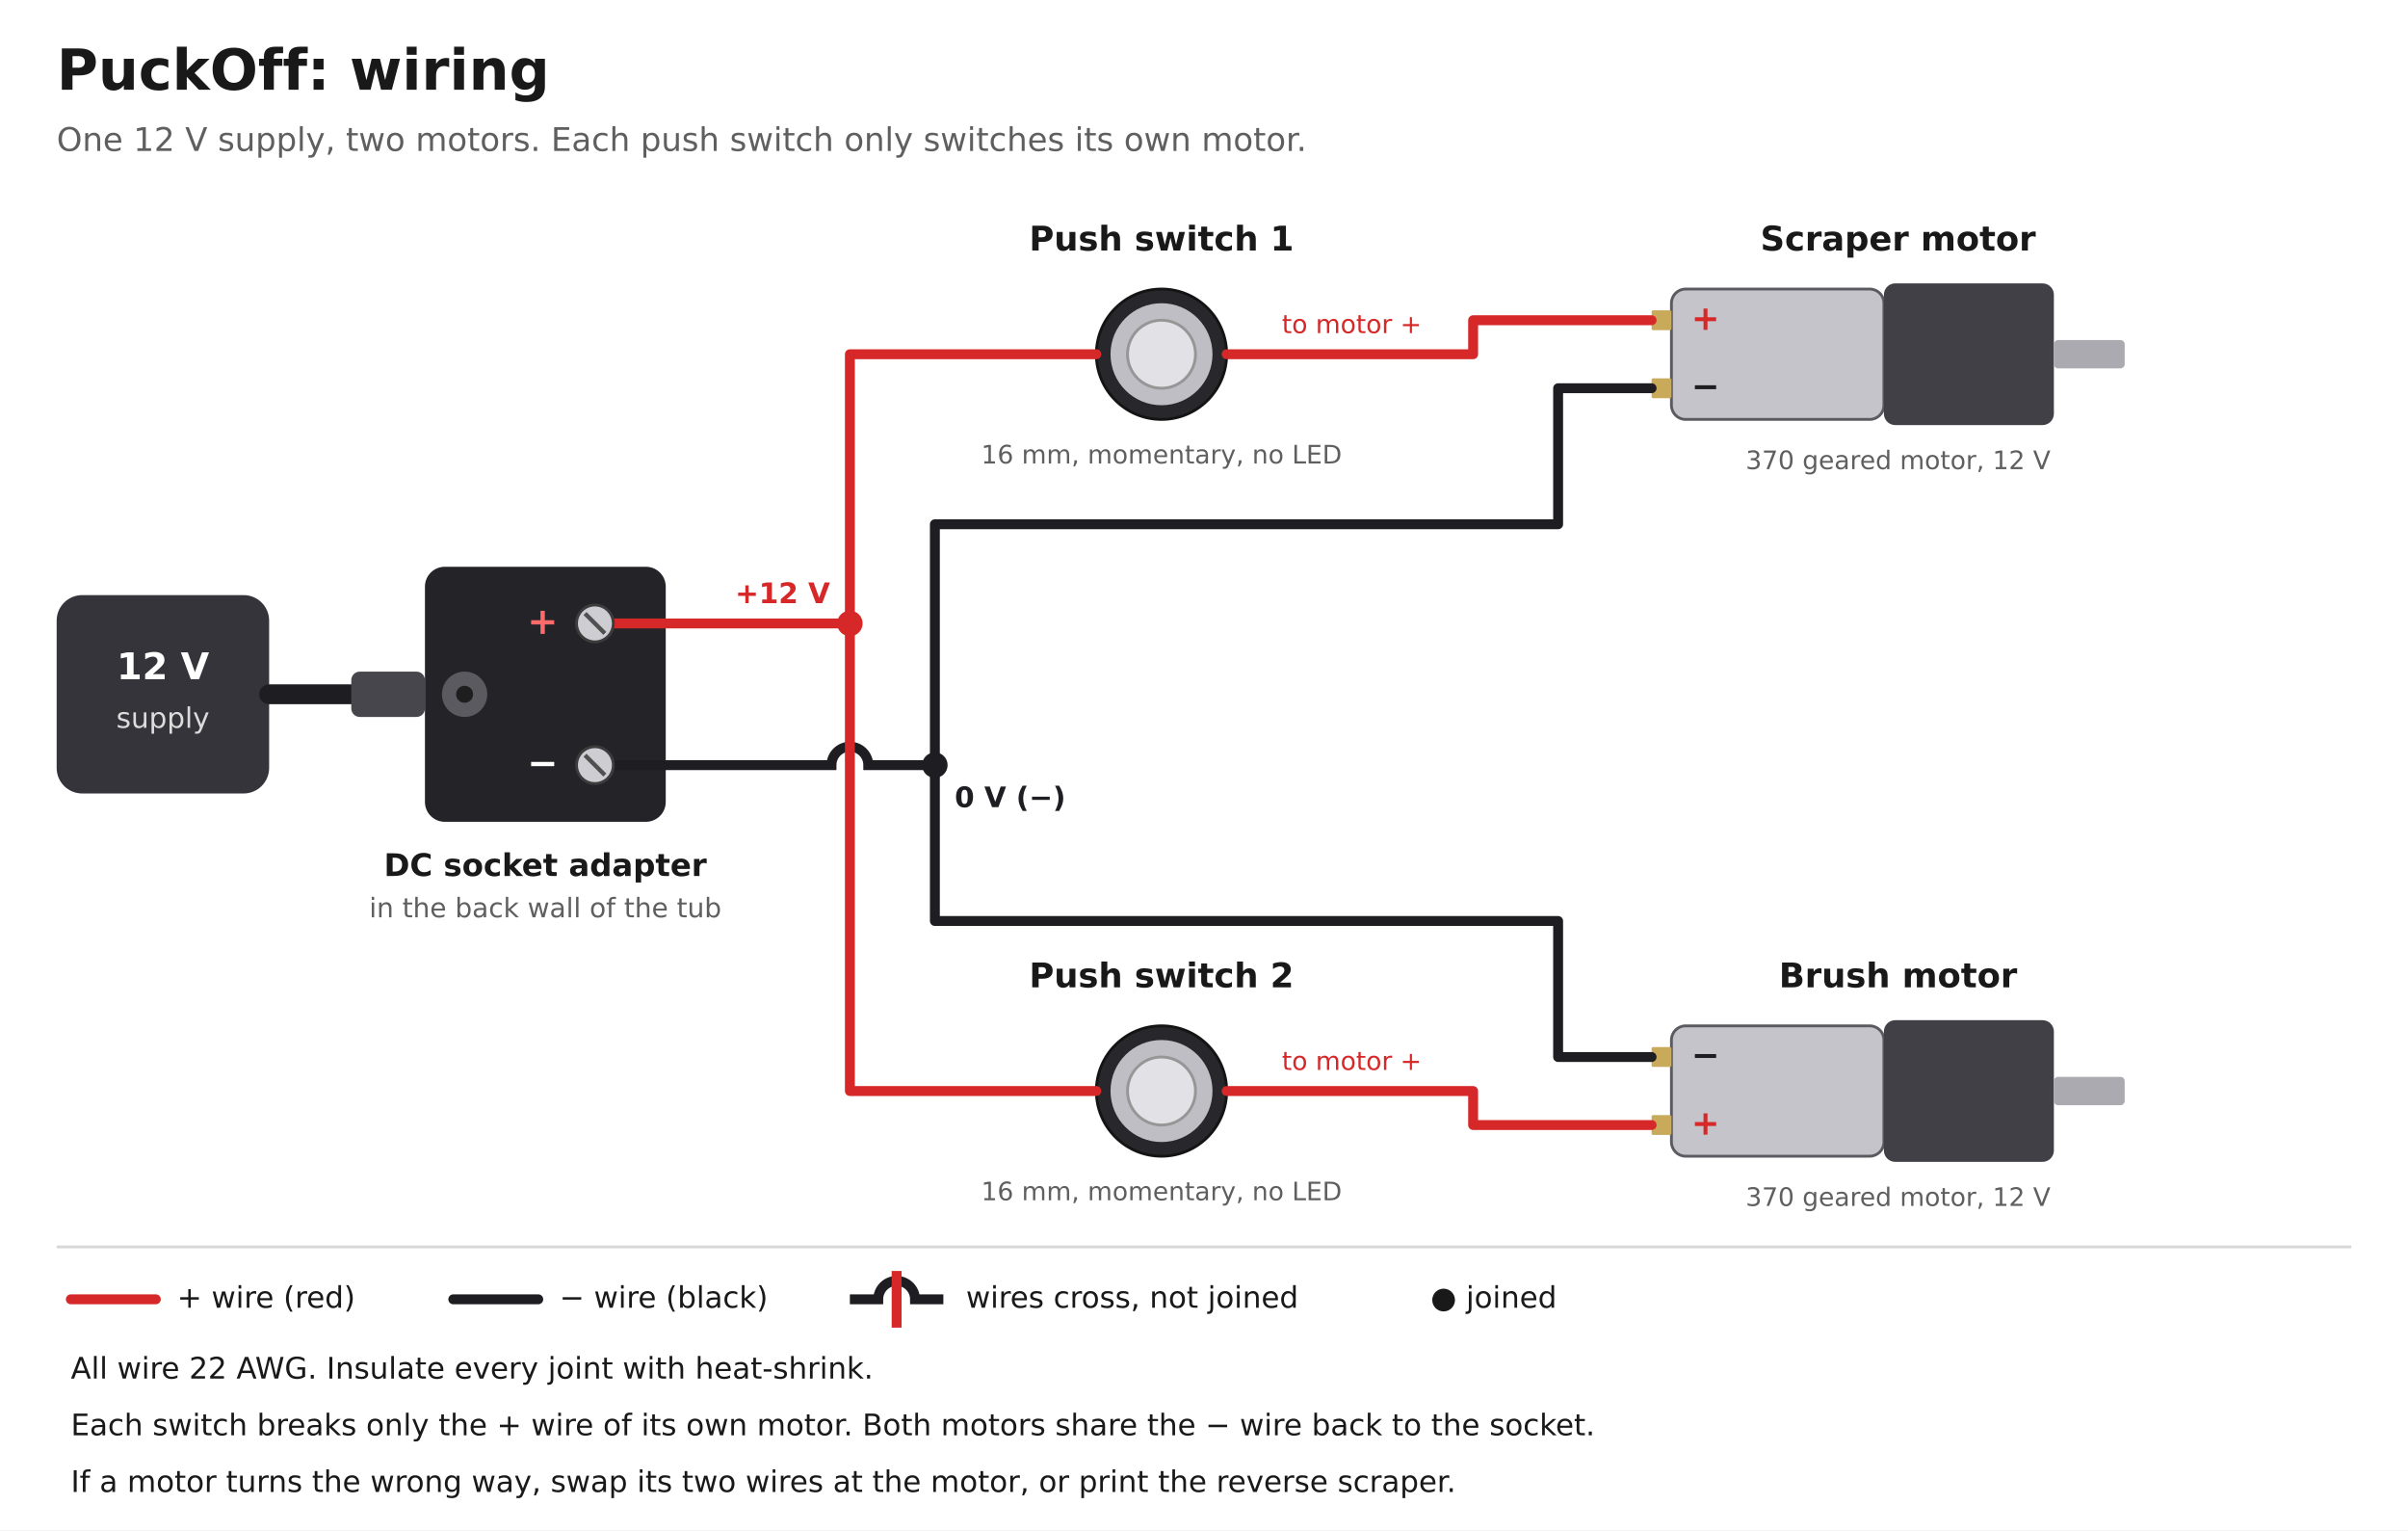
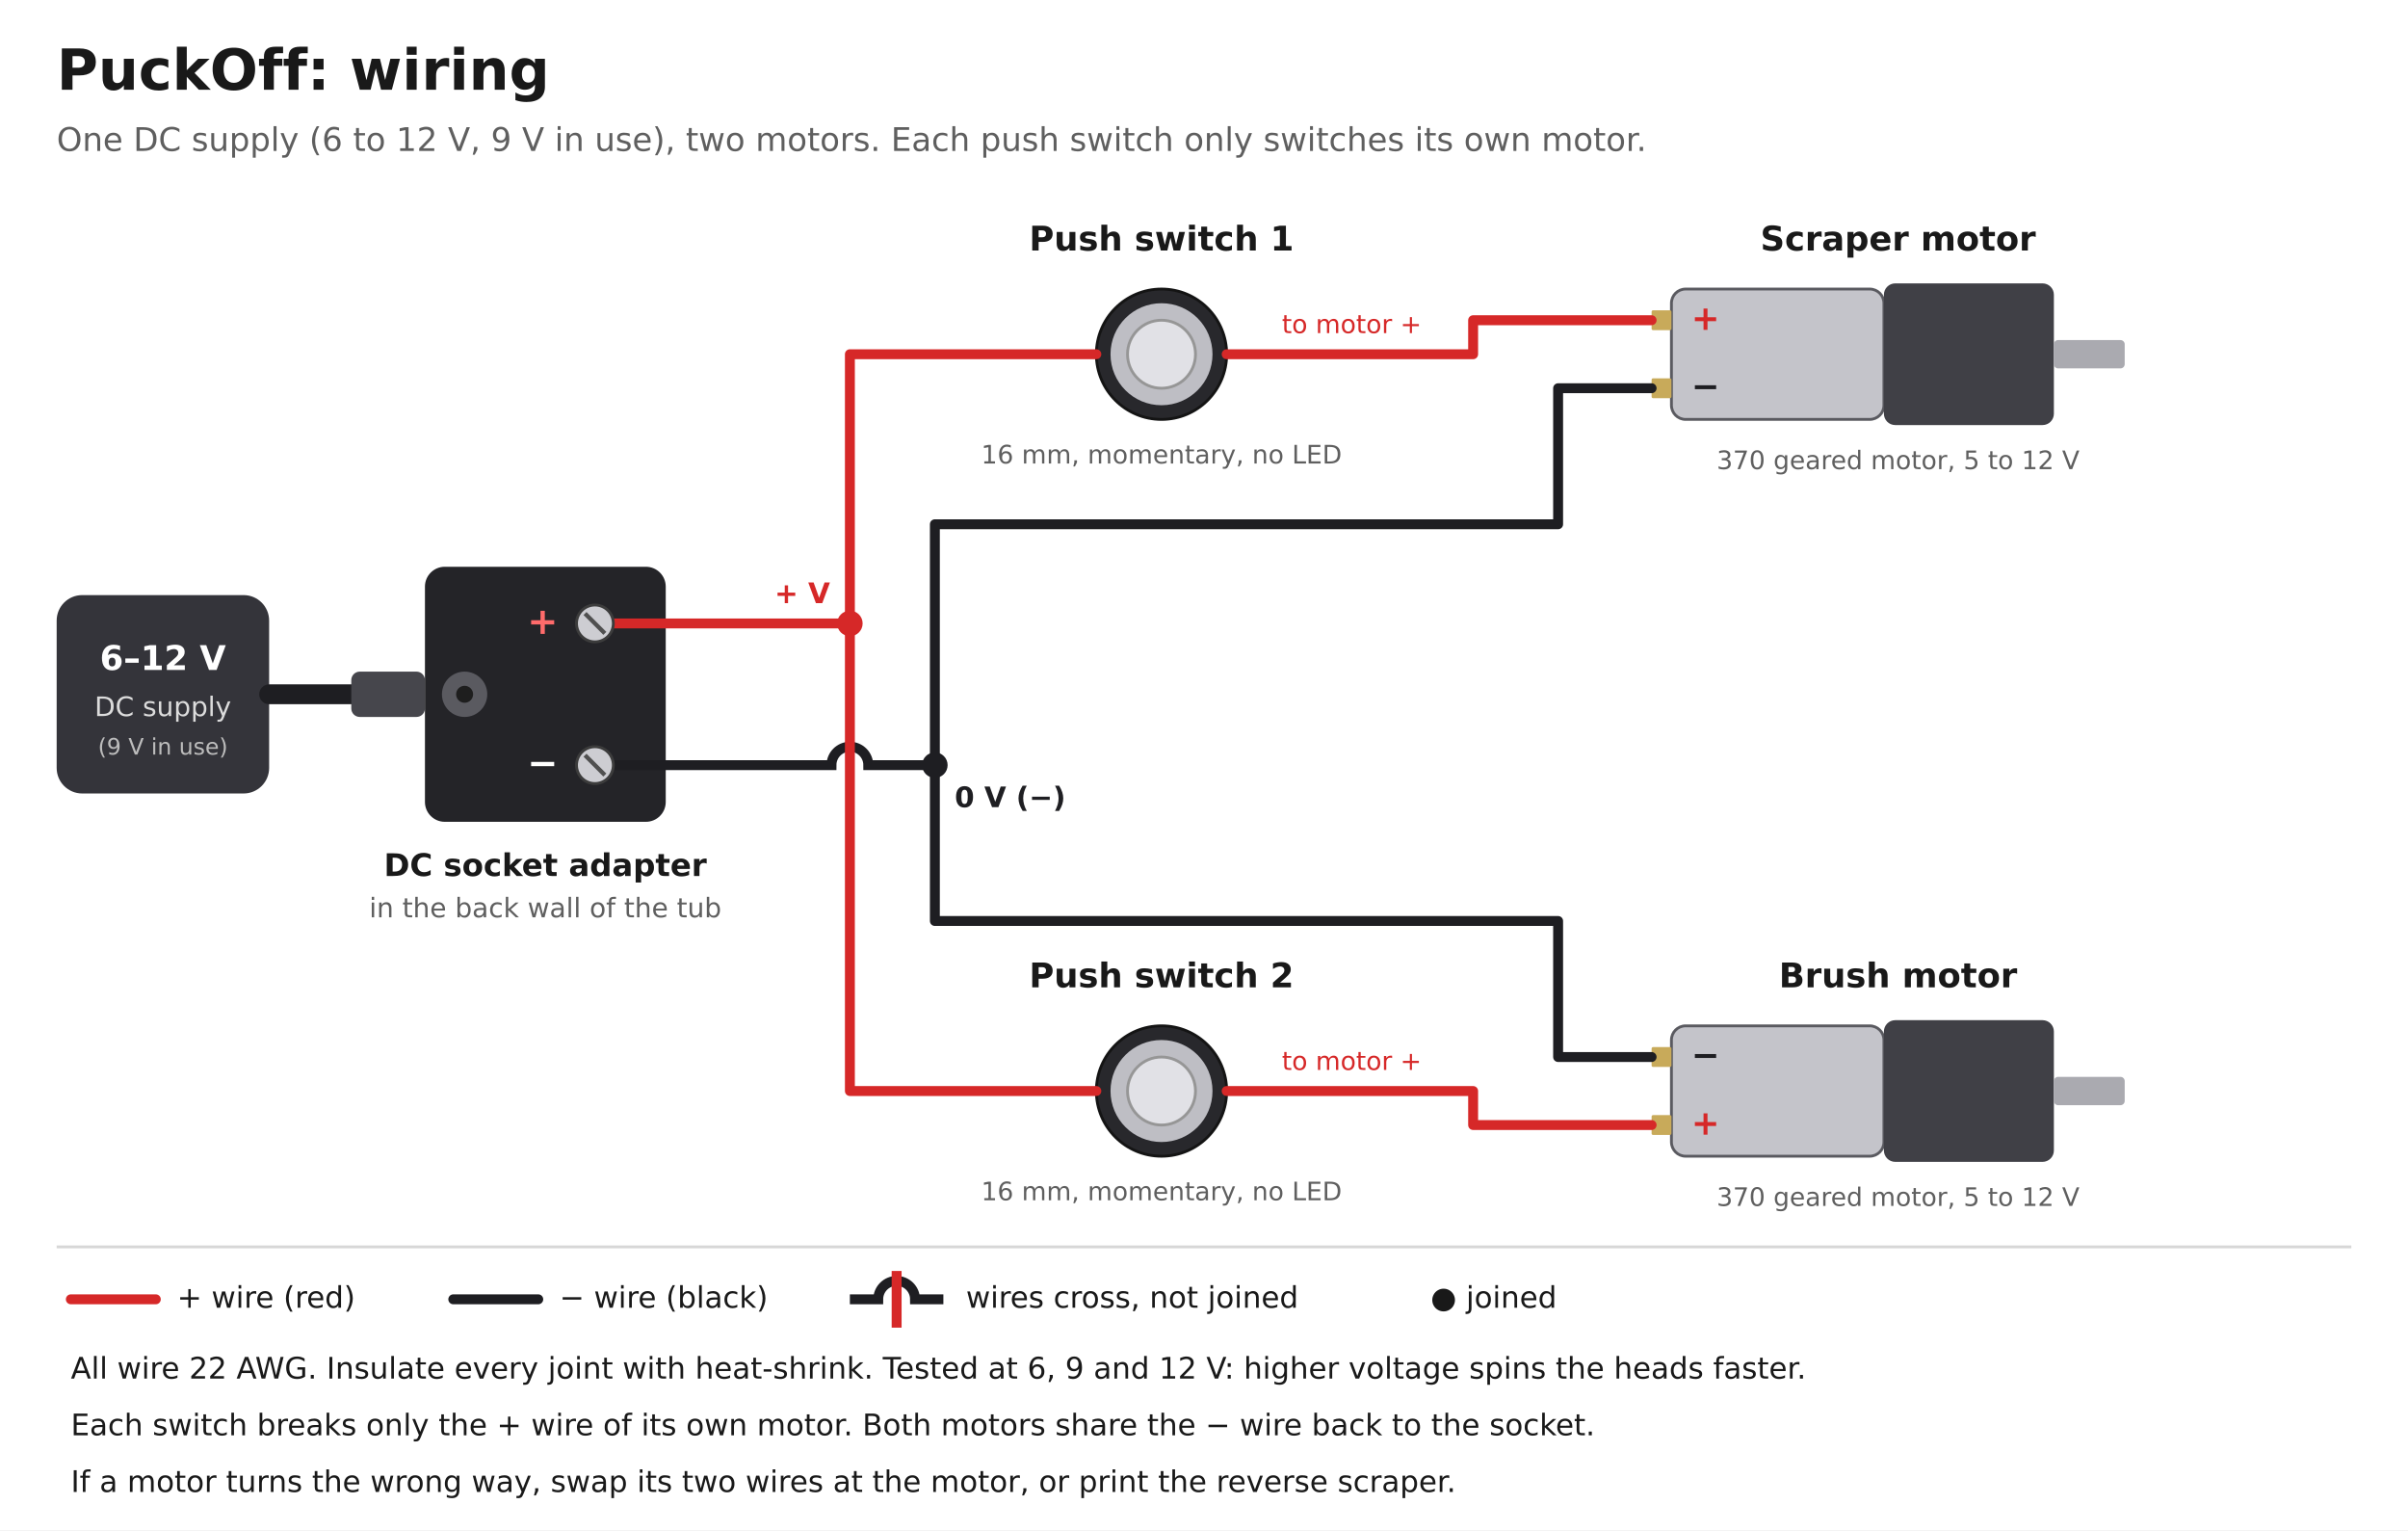
<svg xmlns="http://www.w3.org/2000/svg" width="1700" height="1080" viewBox="0 0 1700 1080" font-family="DejaVu Sans, Verdana, Helvetica, Arial, sans-serif">
  <rect width="100%" height="100%" fill="#ffffff" />
  <text x="40" y="52" font-size="40" font-weight="bold" fill="#191919" text-anchor="start" dominant-baseline="middle">PuckOff: wiring</text>
-   <text x="40" y="100" font-size="23" fill="#5f5f5f" text-anchor="start" dominant-baseline="middle">One 12 V supply, two motors. Each push switch only switches its own motor.</text>
+   <text x="40" y="100" font-size="23" fill="#5f5f5f" text-anchor="start" dominant-baseline="middle">One DC supply (6 to 12 V, 9 V in use), two motors. Each push switch only switches its own motor.</text>
  <rect x="40" y="420" width="150" height="140" rx="18" fill="#34343a" />
-   <text x="115" y="472" font-size="26" font-weight="bold" fill="#ffffff" text-anchor="middle" dominant-baseline="middle">12 V</text>
-   <text x="115" y="508" font-size="20" fill="#dcdcdc" text-anchor="middle" dominant-baseline="middle">supply</text>
+   <text x="115" y="466" font-size="24" font-weight="bold" fill="#ffffff" text-anchor="middle" dominant-baseline="middle">6–12 V</text>
+   <text x="115" y="500" font-size="19" fill="#dcdcdc" text-anchor="middle" dominant-baseline="middle">DC supply</text>
+   <text x="115" y="528" font-size="16" fill="#bcbcbc" text-anchor="middle" dominant-baseline="middle">(9 V in use)</text>
  <polyline points="190,490 250,490" fill="none" stroke="#1e1e22" stroke-width="14" stroke-linejoin="round" stroke-linecap="round" />
  <rect x="248" y="474" width="52" height="32" rx="6" fill="#46464c" />
  <rect x="300" y="400" width="170" height="180" rx="14" fill="#242428" />
  <circle cx="328" cy="490" r="16" fill="#5a5a60" />
  <circle cx="328" cy="490" r="6" fill="#1e1e1e" />
  <text x="385" y="612" font-size="22" font-weight="bold" fill="#191919" text-anchor="middle" dominant-baseline="middle">DC socket adapter</text>
  <text x="385" y="642" font-size="19" fill="#5f5f5f" text-anchor="middle" dominant-baseline="middle">in the back wall of the tub</text>
  <circle cx="820" cy="250" r="46" fill="#28282c" stroke="#141414" stroke-width="2" />
  <circle cx="820" cy="250" r="36" fill="#bebec4" />
  <circle cx="820" cy="250" r="24" fill="#e1e1e6" stroke="#969696" stroke-width="2" />
  <text x="820" y="170" font-size="24" font-weight="bold" fill="#191919" text-anchor="middle" dominant-baseline="middle">Push switch 1</text>
  <text x="820" y="322" font-size="18" fill="#5f5f5f" text-anchor="middle" dominant-baseline="middle">16 mm, momentary, no LED</text>
  <circle cx="820" cy="770" r="46" fill="#28282c" stroke="#141414" stroke-width="2" />
  <circle cx="820" cy="770" r="36" fill="#bebec4" />
  <circle cx="820" cy="770" r="24" fill="#e1e1e6" stroke="#969696" stroke-width="2" />
  <text x="820" y="690" font-size="24" font-weight="bold" fill="#191919" text-anchor="middle" dominant-baseline="middle">Push switch 2</text>
  <text x="820" y="842" font-size="18" fill="#5f5f5f" text-anchor="middle" dominant-baseline="middle">16 mm, momentary, no LED</text>
  <rect x="1180" y="204" width="150" height="92" rx="10" fill="#c4c4ca" stroke="#5a5a60" stroke-width="2" />
  <rect x="1330" y="200" width="120" height="100" rx="8" fill="#404046" />
  <rect x="1450" y="240" width="50" height="20" rx="3" fill="#aaaab0" />
  <text x="1340" y="170" font-size="24" font-weight="bold" fill="#191919" text-anchor="middle" dominant-baseline="middle">Scraper motor</text>
-   <text x="1340" y="326" font-size="18" fill="#5f5f5f" text-anchor="middle" dominant-baseline="middle">370 geared motor, 12 V</text>
+   <text x="1340" y="326" font-size="18" fill="#5f5f5f" text-anchor="middle" dominant-baseline="middle">370 geared motor, 5 to 12 V</text>
  <rect x="1166" y="219" width="14" height="14" rx="1" fill="#c8aa5a" />
  <text x="1194" y="226" font-size="24" font-weight="bold" fill="#d62828" text-anchor="start" dominant-baseline="middle">+</text>
  <rect x="1166" y="267" width="14" height="14" rx="1" fill="#c8aa5a" />
  <text x="1194" y="274" font-size="24" font-weight="bold" fill="#1e1e22" text-anchor="start" dominant-baseline="middle">−</text>
  <rect x="1180" y="724" width="150" height="92" rx="10" fill="#c4c4ca" stroke="#5a5a60" stroke-width="2" />
  <rect x="1330" y="720" width="120" height="100" rx="8" fill="#404046" />
  <rect x="1450" y="760" width="50" height="20" rx="3" fill="#aaaab0" />
  <text x="1340" y="690" font-size="24" font-weight="bold" fill="#191919" text-anchor="middle" dominant-baseline="middle">Brush motor</text>
-   <text x="1340" y="846" font-size="18" fill="#5f5f5f" text-anchor="middle" dominant-baseline="middle">370 geared motor, 12 V</text>
+   <text x="1340" y="846" font-size="18" fill="#5f5f5f" text-anchor="middle" dominant-baseline="middle">370 geared motor, 5 to 12 V</text>
  <rect x="1166" y="739" width="14" height="14" rx="1" fill="#c8aa5a" />
  <text x="1194" y="746" font-size="24" font-weight="bold" fill="#1e1e22" text-anchor="start" dominant-baseline="middle">−</text>
  <rect x="1166" y="787" width="14" height="14" rx="1" fill="#c8aa5a" />
  <text x="1194" y="794" font-size="24" font-weight="bold" fill="#d62828" text-anchor="start" dominant-baseline="middle">+</text>
  <polyline points="1166,274 1100,274 1100,370 660,370 660,540" fill="none" stroke="#1e1e22" stroke-width="7" stroke-linejoin="round" stroke-linecap="round" />
  <polyline points="1166,746 1100,746 1100,650 660,650 660,540" fill="none" stroke="#1e1e22" stroke-width="7" stroke-linejoin="round" stroke-linecap="round" />
  <circle cx="660" cy="540" r="9" fill="#1e1e22" />
  <path d="M420,540 L587,540 A13,13 0 0 1 613,540 L660,540" fill="none" stroke="#1e1e22" stroke-width="7" stroke-linecap="round" />
  <polyline points="420,440 600,440" fill="none" stroke="#d62828" stroke-width="7" stroke-linejoin="round" stroke-linecap="round" />
  <circle cx="600" cy="440" r="9" fill="#d62828" />
  <polyline points="600,440 600,250 774,250" fill="none" stroke="#d62828" stroke-width="7" stroke-linejoin="round" stroke-linecap="round" />
  <polyline points="600,440 600,770 774,770" fill="none" stroke="#d62828" stroke-width="7" stroke-linejoin="round" stroke-linecap="round" />
  <polyline points="866,250 1040,250 1040,226 1166,226" fill="none" stroke="#d62828" stroke-width="7" stroke-linejoin="round" stroke-linecap="round" />
  <polyline points="866,770 1040,770 1040,794 1166,794" fill="none" stroke="#d62828" stroke-width="7" stroke-linejoin="round" stroke-linecap="round" />
  <circle cx="420" cy="440" r="13" fill="#cdcdd2" stroke="#3c3c3c" stroke-width="2" />
  <line x1="413" y1="433" x2="427" y2="447" stroke="#505050" stroke-width="3" />
  <circle cx="420" cy="540" r="13" fill="#cdcdd2" stroke="#3c3c3c" stroke-width="2" />
  <line x1="413" y1="533" x2="427" y2="547" stroke="#505050" stroke-width="3" />
  <text x="394" y="440" font-size="26" font-weight="bold" fill="#ff6b6b" text-anchor="end" dominant-baseline="middle">+</text>
  <text x="394" y="540" font-size="26" font-weight="bold" fill="#ffffff" text-anchor="end" dominant-baseline="middle">−</text>
-   <text x="586" y="420" font-size="20" font-weight="bold" fill="#d62828" text-anchor="end" dominant-baseline="middle">+12 V</text>
+   <text x="586" y="420" font-size="20" font-weight="bold" fill="#d62828" text-anchor="end" dominant-baseline="middle">+ V</text>
  <text x="674" y="564" font-size="20" font-weight="bold" fill="#1e1e22" text-anchor="start" dominant-baseline="middle">0 V (−)</text>
  <text x="905" y="230" font-size="18" fill="#d62828" text-anchor="start" dominant-baseline="middle">to motor +</text>
  <text x="905" y="750" font-size="18" fill="#d62828" text-anchor="start" dominant-baseline="middle">to motor +</text>
  <line x1="40" y1="880" x2="1660" y2="880" stroke="#d7d7d7" stroke-width="2" />
  <polyline points="50,917 110,917" fill="none" stroke="#d62828" stroke-width="7" stroke-linejoin="round" stroke-linecap="round" />
  <text x="125" y="917" font-size="21" fill="#191919" text-anchor="start" dominant-baseline="middle">+ wire (red)</text>
  <polyline points="320,917 380,917" fill="none" stroke="#1e1e22" stroke-width="7" stroke-linejoin="round" stroke-linecap="round" />
  <text x="395" y="917" font-size="21" fill="#191919" text-anchor="start" dominant-baseline="middle">− wire (black)</text>
  <path d="M600,917 L620,917 A13,13 0 0 1 646,917 L666,917" fill="none" stroke="#1e1e22" stroke-width="7" />
  <line x1="633" y1="897" x2="633" y2="937" stroke="#d62828" stroke-width="7" />
  <text x="682" y="917" font-size="21" fill="#191919" text-anchor="start" dominant-baseline="middle">wires cross, not joined</text>
  <text x="1010" y="917" font-size="21" fill="#191919" text-anchor="start" dominant-baseline="middle">●  joined</text>
-   <text x="50" y="967" font-size="21" fill="#191919" text-anchor="start" dominant-baseline="middle">All wire 22 AWG. Insulate every joint with heat-shrink.</text>
+   <text x="50" y="967" font-size="21" fill="#191919" text-anchor="start" dominant-baseline="middle">All wire 22 AWG. Insulate every joint with heat-shrink. Tested at 6, 9 and 12 V: higher voltage spins the heads faster.</text>
  <text x="50" y="1007" font-size="21" fill="#191919" text-anchor="start" dominant-baseline="middle">Each switch breaks only the + wire of its own motor. Both motors share the − wire back to the socket.</text>
  <text x="50" y="1047" font-size="21" fill="#191919" text-anchor="start" dominant-baseline="middle">If a motor turns the wrong way, swap its two wires at the motor, or print the reverse scraper.</text>
</svg>
